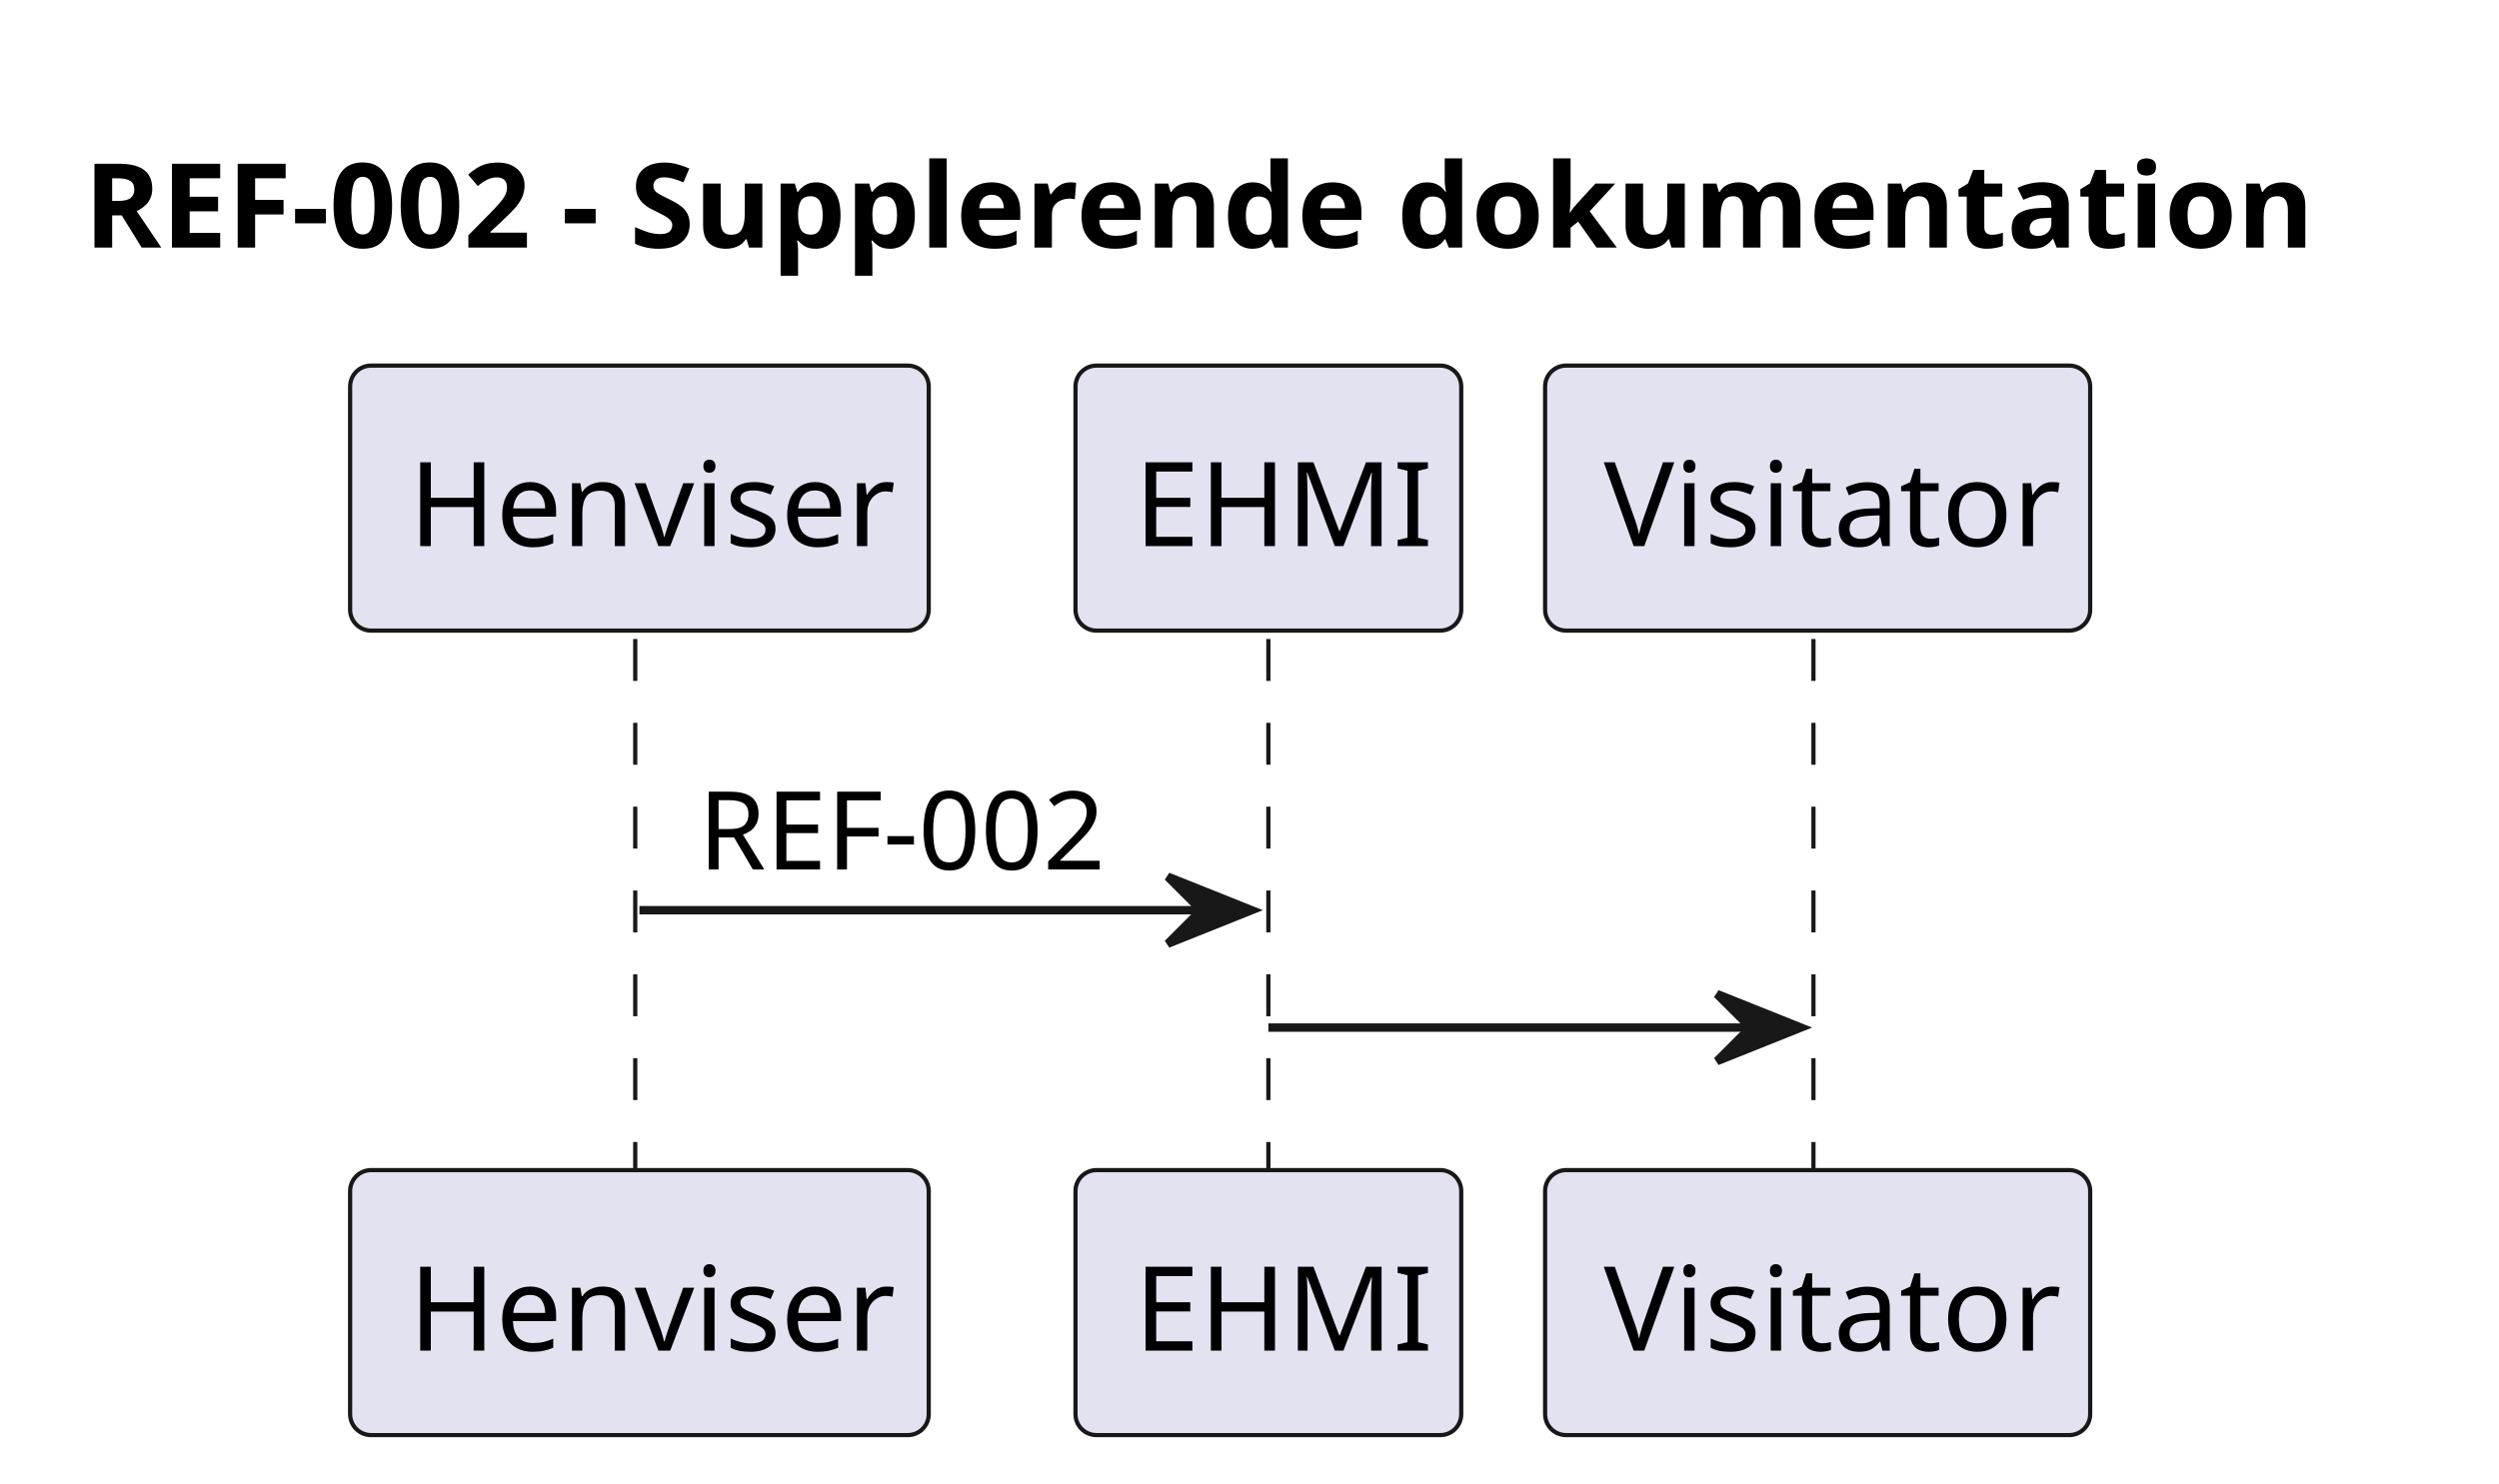
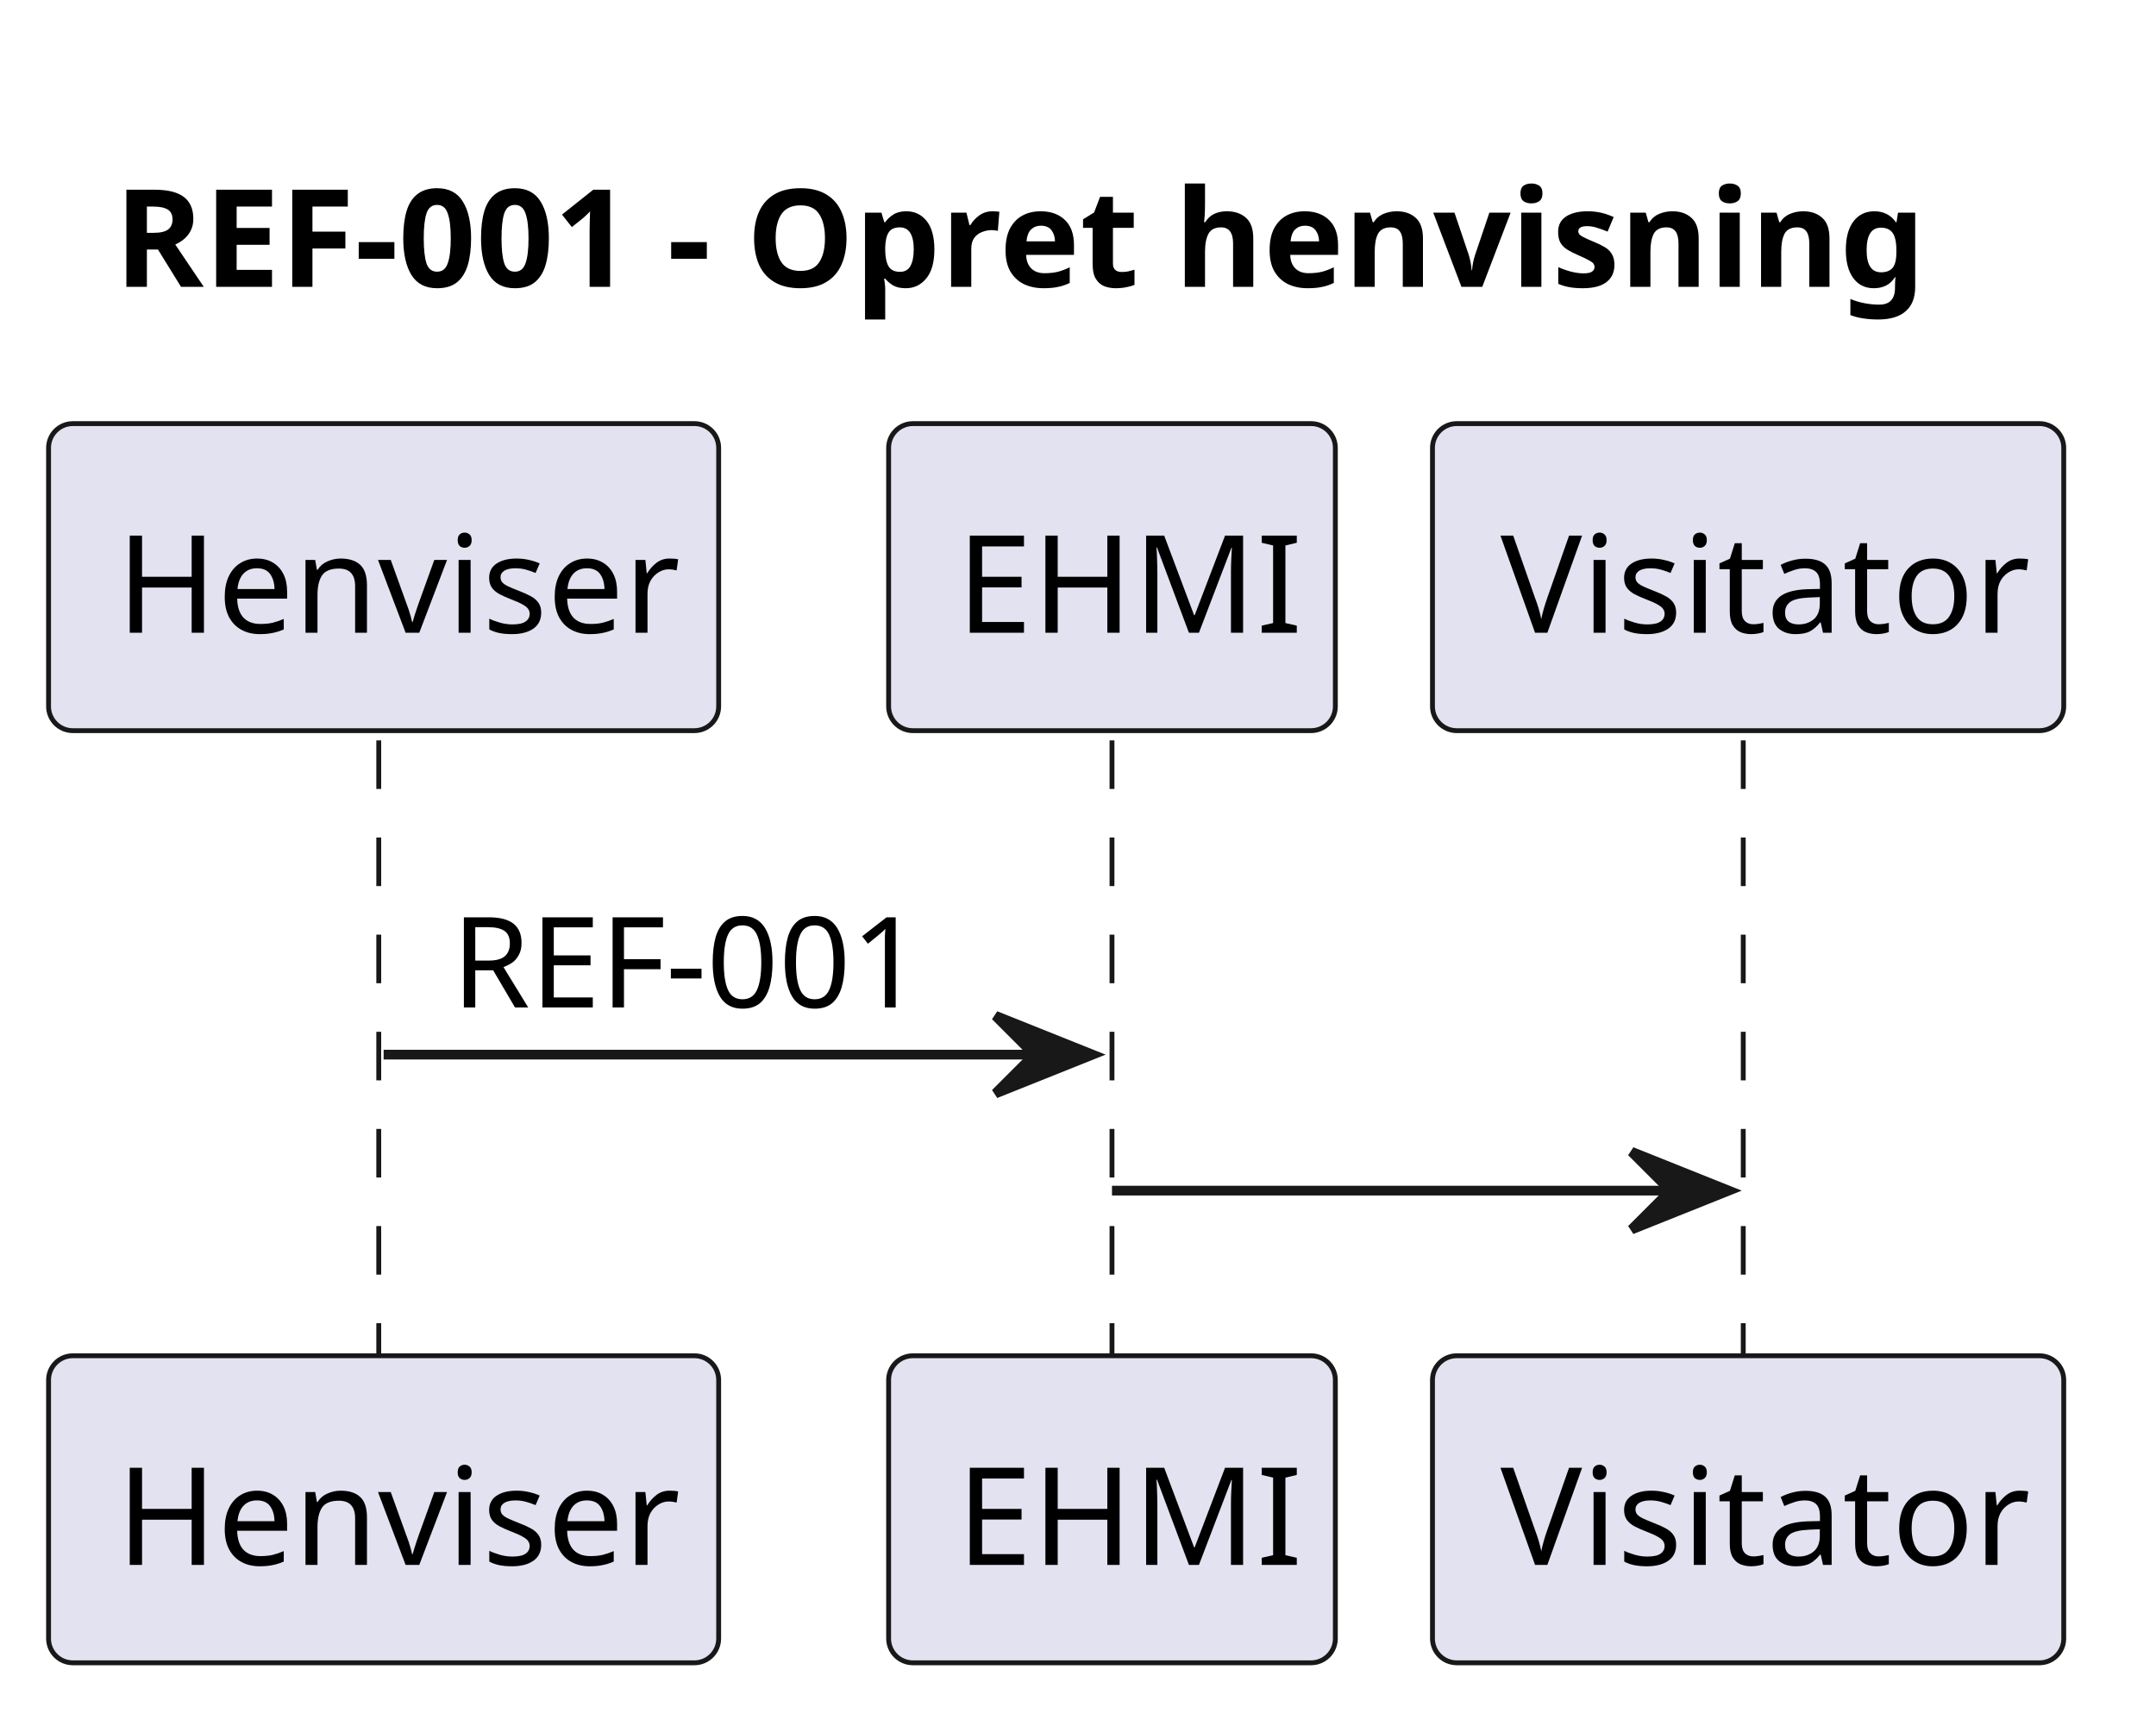
- <svg xmlns="http://www.w3.org/2000/svg" contentStyleType="text/css" height="177px" preserveAspectRatio="none" style="width:298px;height:177px;background:#FFFFFF;" version="1.1" viewBox="0 0 298 177" width="298px" zoomAndPan="magnify">
+ <svg xmlns="http://www.w3.org/2000/svg" contentStyleType="text/css" height="177px" preserveAspectRatio="none" style="width:222px;height:177px;background:#FFFFFF;" version="1.1" viewBox="0 0 222 177" width="222px" zoomAndPan="magnify">
  <defs />
  <g>
-     <text fill="#000000" font-family="sans-serif" font-size="14" font-weight="bold" lengthAdjust="spacing" textLength="270" x="10" y="29.533">REF-002 - Supplerende dokumentation</text>
-     <line style="stroke:#181818;stroke-width:0.5;stroke-dasharray:5.0,5.0;" x1="75.75" x2="75.75" y1="76.219" y2="140.57" />
-     <line style="stroke:#181818;stroke-width:0.5;stroke-dasharray:5.0,5.0;" x1="151.25" x2="151.25" y1="76.219" y2="140.57" />
-     <line style="stroke:#181818;stroke-width:0.5;stroke-dasharray:5.0,5.0;" x1="216.25" x2="216.25" y1="76.219" y2="140.57" />
-     <rect fill="#E2E2F0" height="31.609" rx="2.5" ry="2.5" style="stroke:#181818;stroke-width:0.5;" width="69" x="41.75" y="43.609" />
-     <text fill="#000000" font-family="sans-serif" font-size="14" lengthAdjust="spacing" textLength="55" x="48.75" y="65.143">Henviser</text>
-     <rect fill="#E2E2F0" height="31.609" rx="2.5" ry="2.5" style="stroke:#181818;stroke-width:0.5;" width="69" x="41.75" y="139.57" />
-     <text fill="#000000" font-family="sans-serif" font-size="14" lengthAdjust="spacing" textLength="55" x="48.75" y="161.103">Henviser</text>
-     <rect fill="#E2E2F0" height="31.609" rx="2.5" ry="2.5" style="stroke:#181818;stroke-width:0.5;" width="46" x="128.25" y="43.609" />
-     <text fill="#000000" font-family="sans-serif" font-size="14" lengthAdjust="spacing" textLength="32" x="135.25" y="65.143">EHMI</text>
-     <rect fill="#E2E2F0" height="31.609" rx="2.5" ry="2.5" style="stroke:#181818;stroke-width:0.5;" width="46" x="128.25" y="139.57" />
-     <text fill="#000000" font-family="sans-serif" font-size="14" lengthAdjust="spacing" textLength="32" x="135.25" y="161.103">EHMI</text>
-     <rect fill="#E2E2F0" height="31.609" rx="2.5" ry="2.5" style="stroke:#181818;stroke-width:0.5;" width="65" x="184.25" y="43.609" />
-     <text fill="#000000" font-family="sans-serif" font-size="14" lengthAdjust="spacing" textLength="51" x="191.25" y="65.143">Visitator</text>
-     <rect fill="#E2E2F0" height="31.609" rx="2.5" ry="2.5" style="stroke:#181818;stroke-width:0.5;" width="65" x="184.25" y="139.57" />
-     <text fill="#000000" font-family="sans-serif" font-size="14" lengthAdjust="spacing" textLength="51" x="191.25" y="161.103">Visitator</text>
-     <polygon fill="#181818" points="139.25,104.57,149.25,108.57,139.25,112.57,143.25,108.57" style="stroke:#181818;stroke-width:1.0;" />
-     <line style="stroke:#181818;stroke-width:1.0;" x1="76.25" x2="145.25" y1="108.57" y2="108.57" />
-     <text fill="#000000" font-family="sans-serif" font-size="13" lengthAdjust="spacing" textLength="51" x="83.25" y="103.714">REF-002</text>
-     <polygon fill="#181818" points="204.75,118.57,214.75,122.57,204.75,126.57,208.75,122.57" style="stroke:#181818;stroke-width:1.0;" />
-     <line style="stroke:#181818;stroke-width:1.0;" x1="151.25" x2="210.75" y1="122.57" y2="122.57" />
+     <text fill="#000000" font-family="sans-serif" font-size="14" font-weight="bold" lengthAdjust="spacing" textLength="193" x="11.75" y="29.533">REF-001 - Opret henvisning</text>
+     <line style="stroke:#181818;stroke-width:0.5;stroke-dasharray:5.0,5.0;" x1="39" x2="39" y1="76.219" y2="140.57" />
+     <line style="stroke:#181818;stroke-width:0.5;stroke-dasharray:5.0,5.0;" x1="114.5" x2="114.5" y1="76.219" y2="140.57" />
+     <line style="stroke:#181818;stroke-width:0.5;stroke-dasharray:5.0,5.0;" x1="179.5" x2="179.5" y1="76.219" y2="140.57" />
+     <rect fill="#E2E2F0" height="31.609" rx="2.5" ry="2.5" style="stroke:#181818;stroke-width:0.5;" width="69" x="5" y="43.609" />
+     <text fill="#000000" font-family="sans-serif" font-size="14" lengthAdjust="spacing" textLength="55" x="12" y="65.143">Henviser</text>
+     <rect fill="#E2E2F0" height="31.609" rx="2.5" ry="2.5" style="stroke:#181818;stroke-width:0.5;" width="69" x="5" y="139.57" />
+     <text fill="#000000" font-family="sans-serif" font-size="14" lengthAdjust="spacing" textLength="55" x="12" y="161.103">Henviser</text>
+     <rect fill="#E2E2F0" height="31.609" rx="2.5" ry="2.5" style="stroke:#181818;stroke-width:0.5;" width="46" x="91.5" y="43.609" />
+     <text fill="#000000" font-family="sans-serif" font-size="14" lengthAdjust="spacing" textLength="32" x="98.5" y="65.143">EHMI</text>
+     <rect fill="#E2E2F0" height="31.609" rx="2.5" ry="2.5" style="stroke:#181818;stroke-width:0.5;" width="46" x="91.5" y="139.57" />
+     <text fill="#000000" font-family="sans-serif" font-size="14" lengthAdjust="spacing" textLength="32" x="98.5" y="161.103">EHMI</text>
+     <rect fill="#E2E2F0" height="31.609" rx="2.5" ry="2.5" style="stroke:#181818;stroke-width:0.5;" width="65" x="147.5" y="43.609" />
+     <text fill="#000000" font-family="sans-serif" font-size="14" lengthAdjust="spacing" textLength="51" x="154.5" y="65.143">Visitator</text>
+     <rect fill="#E2E2F0" height="31.609" rx="2.5" ry="2.5" style="stroke:#181818;stroke-width:0.5;" width="65" x="147.5" y="139.57" />
+     <text fill="#000000" font-family="sans-serif" font-size="14" lengthAdjust="spacing" textLength="51" x="154.5" y="161.103">Visitator</text>
+     <polygon fill="#181818" points="102.5,104.57,112.5,108.57,102.5,112.57,106.5,108.57" style="stroke:#181818;stroke-width:1.0;" />
+     <line style="stroke:#181818;stroke-width:1.0;" x1="39.5" x2="108.5" y1="108.57" y2="108.57" />
+     <text fill="#000000" font-family="sans-serif" font-size="13" lengthAdjust="spacing" textLength="51" x="46.5" y="103.714">REF-001</text>
+     <polygon fill="#181818" points="168,118.57,178,122.57,168,126.57,172,122.57" style="stroke:#181818;stroke-width:1.0;" />
+     <line style="stroke:#181818;stroke-width:1.0;" x1="114.5" x2="174" y1="122.57" y2="122.57" />
  </g>
</svg>
